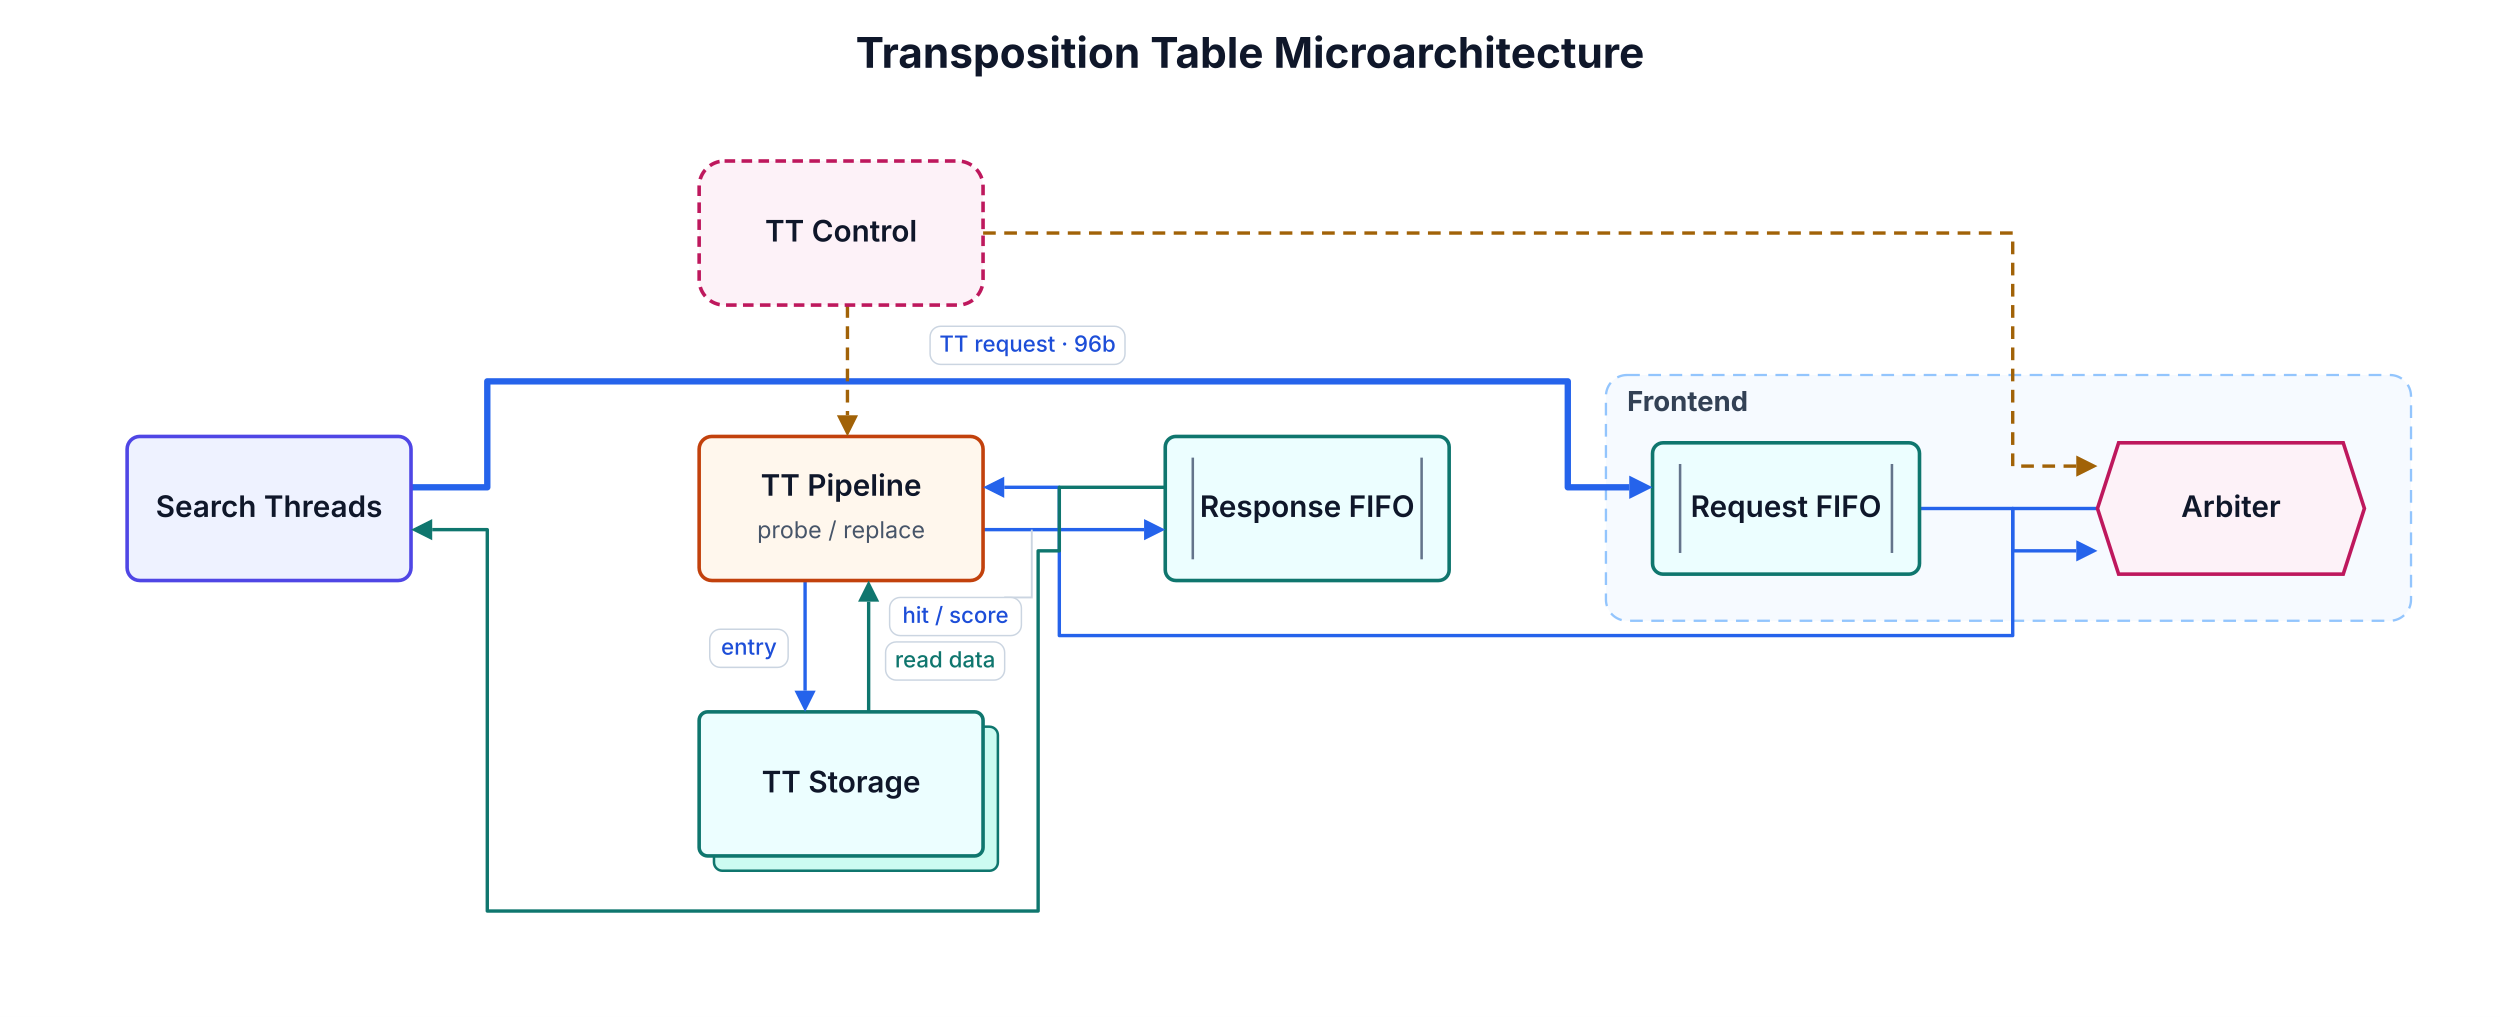
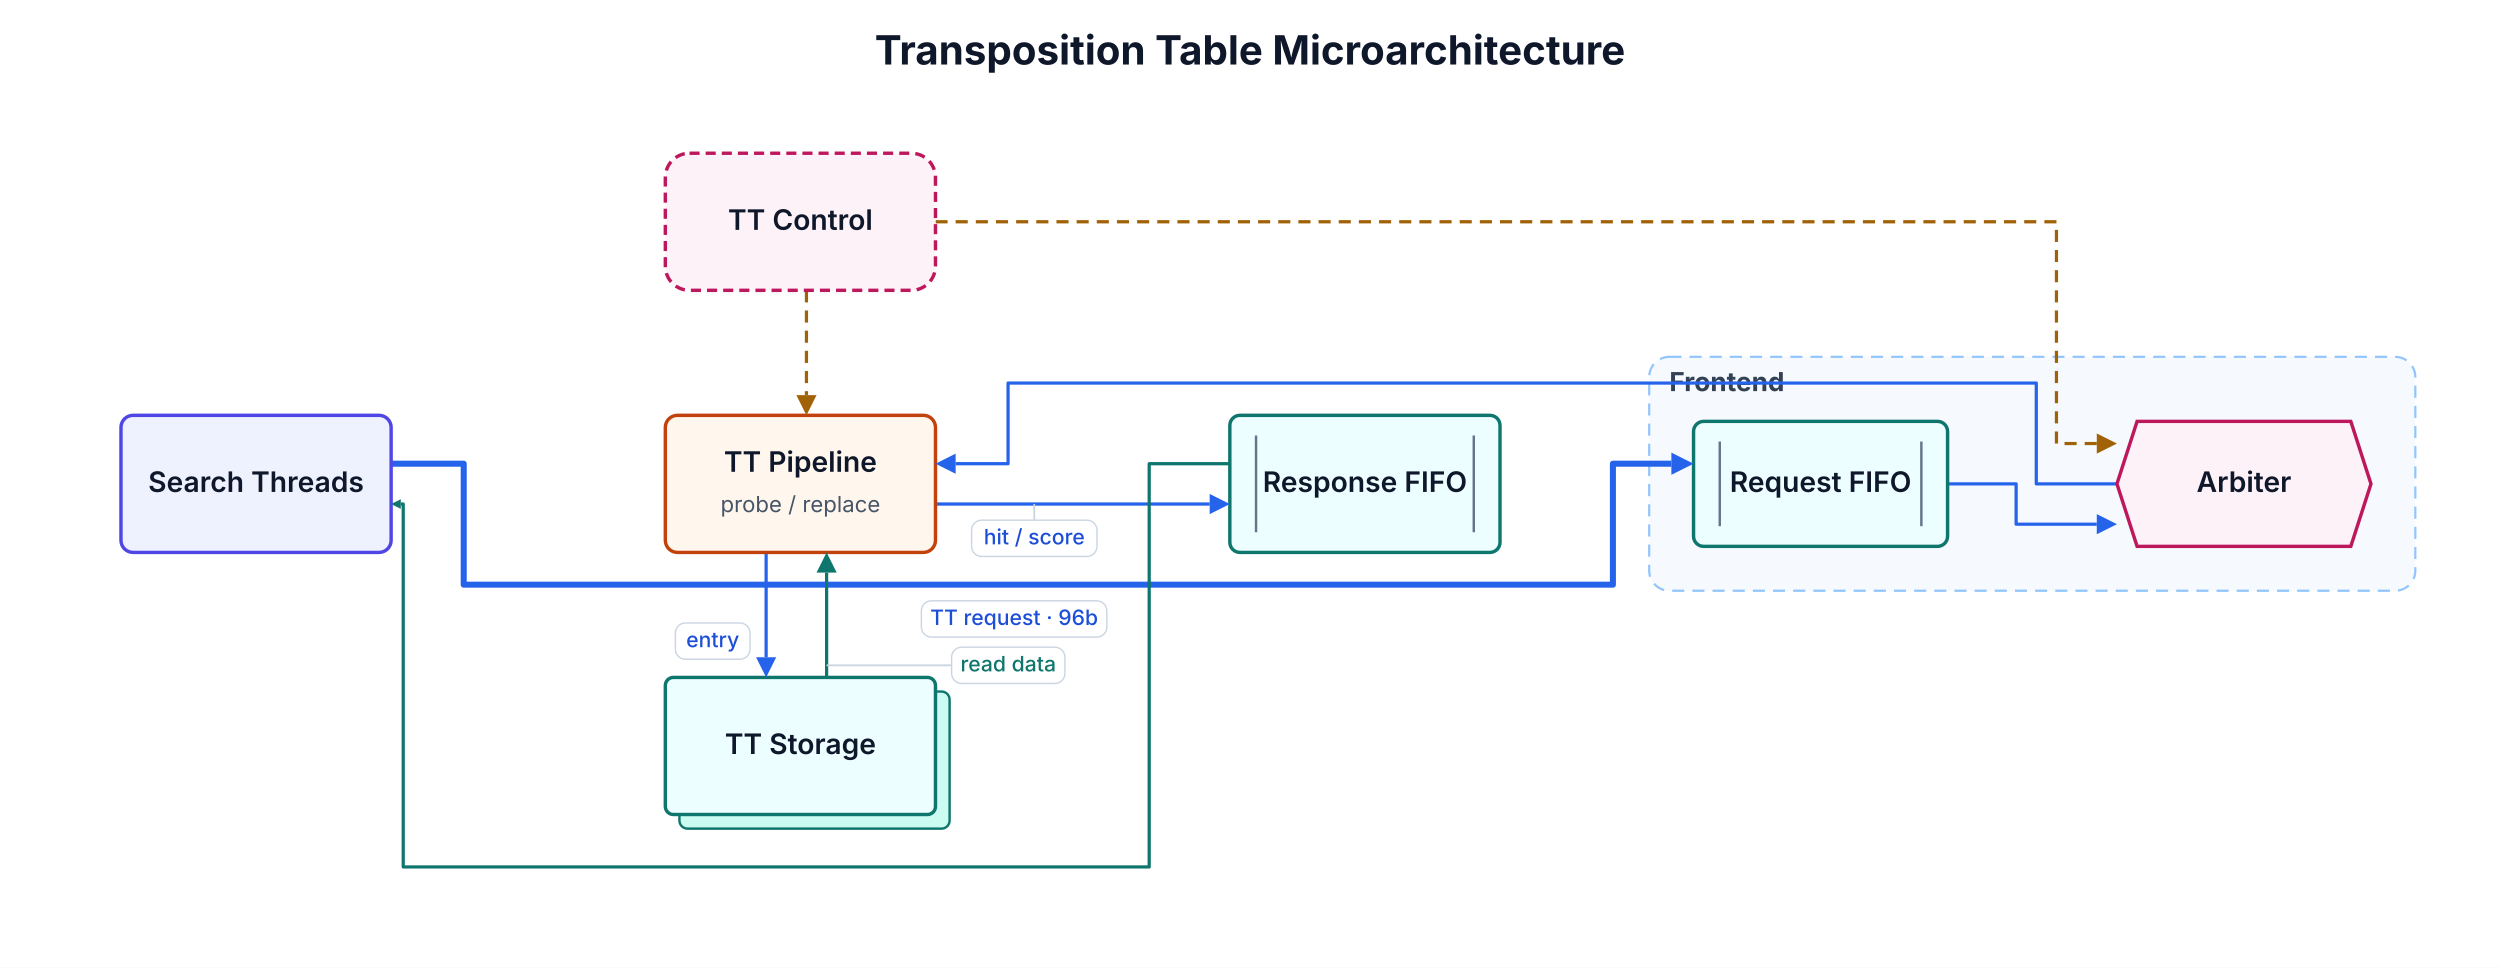
- <svg xmlns="http://www.w3.org/2000/svg" role="img" aria-labelledby="diagram-title" width="1180" height="480" viewBox="0 0 1180 480">
+ <svg xmlns="http://www.w3.org/2000/svg" role="img" aria-labelledby="diagram-title" width="1240" height="480" viewBox="0 0 1240 480">
  <defs>
    <style>
    .bg{fill:#ffffff}
    .title{font:650 20px Inter,"Segoe UI",Roboto,Helvetica,Arial,sans-serif;fill:#0f172a;text-anchor:middle}
    .block{fill:#f8fafc;stroke:#334155;stroke-width:1.7}
    .node.bigger .block{stroke-width:2}
    .node.smaller .block{stroke-width:1.4}
    .module{fill:#eef2ff;stroke:#4f46e5}
    .logic,.alu,.adder,.subtractor,.addsub,.multiplier,.comparator,.and,.or,.xor,.not{fill:#fff7ed;stroke:#c2410c}
    .memory-shadow{fill:#ccfbf1;stroke:#0f766e;stroke-width:1.2}
    .memory,.fifo{fill:#ecfeff;stroke:#0f766e}
    .reg,.counter{fill:#eff6ff;stroke:#2563eb}
    .fsm,.arbiter{fill:#fdf2f8;stroke:#be185d}
    .fsm{stroke-dasharray:5 3}
    .mux,.demux{fill:#fefce8;stroke:#a16207}
    .io{fill:#f0fdf4;stroke:#15803d}
    .symbol-line{fill:none;stroke:#64748b;stroke-width:1.2}
    .clock-glyph{stroke:#2563eb;stroke-width:1.7}
    .operator-badge{fill:#fff;stroke:#c2410c;stroke-width:1.2}
    .operator{font:700 12px Inter,"Segoe UI",Roboto,Helvetica,Arial,sans-serif;fill:#9a3412;text-anchor:middle}
    .operator.alu-operator{font-size:9px}
    .block-label{font:600 14px Inter,"Segoe UI",Roboto,Helvetica,Arial,sans-serif;fill:#0f172a;text-anchor:middle}
    .block-label.bigger{font-size:15px;font-weight:650}
    .block-label.smaller{font-size:13px;font-weight:550}
    .subtitle{font:11px Inter,"Segoe UI",Roboto,Helvetica,Arial,sans-serif;fill:#475569;text-anchor:middle}
    .subtitle.bigger{font-size:11.5px}
    .subtitle.smaller{font-size:10.5px}
    .group{fill-opacity:.58;stroke-width:1.1;stroke-dasharray:6 4}
    .group.group-0{fill:#eff6ff;stroke:#93c5fd}
    .group.group-1{fill:#f0fdf4;stroke:#86efac}
    .group.group-2{fill:#fff7ed;stroke:#fdba74}
    .group.group-3{fill:#faf5ff;stroke:#d8b4fe}
    .group-label{font:650 13px Inter,"Segoe UI",Roboto,Helvetica,Arial,sans-serif;fill:#334155}
    .edge{fill:none;stroke:#475569;stroke-width:1.6;stroke-linejoin:round;stroke-linecap:butt}
    .edge.data{stroke:#2563eb}
    .edge.bus{stroke-width:3}
    .edge.control{stroke:#a16207;stroke-dasharray:6 4}
    .edge.clock{stroke:#7c3aed;stroke-dasharray:2 3}
    .edge.response{stroke:#0f766e}
    .arrowhead{stroke:none}
    .arrowhead.data{fill:#2563eb}
    .arrowhead.control{fill:#a16207}
    .arrowhead.clock{fill:#7c3aed}
    .arrowhead.response{fill:#0f766e}
    .edge-label{font:500 10.5px Inter,"Segoe UI",Roboto,Helvetica,Arial,sans-serif;fill:#334155;text-anchor:middle}
    .edge-label.data{fill:#1d4ed8}
    .edge-label.control{fill:#854d0e}
    .edge-label.clock{fill:#6d28d9}
    .edge-label.response{fill:#0f766e}
    .edge-label-bg{fill:#fff;fill-opacity:.98;stroke:#cbd5e1;stroke-width:.7}
    .label-leader{fill:none;stroke:#cbd5e1;stroke-width:.9}
    </style>
  </defs>
-   <rect x="0" y="0" width="1180" height="480" class="bg" />
-   <text x="590.0" y="32" class="title">Transposition Table Microarchitecture</text>
-   <rect x="758" y="177" width="380" height="116" rx="10" class="group group-0" />
-   <text x="768" y="194" class="group-label">Frontend</text>
+   <rect x="0" y="0" width="1240" height="480" class="bg" />
+   <text x="620.0" y="32" class="title">Transposition Table Microarchitecture</text>
+   <rect x="818" y="177" width="380" height="116" rx="10" class="group group-0" />
+   <text x="828" y="194" class="group-label">Frontend</text>
  <rect x="337" y="343" width="134" height="68" rx="4" class="memory-shadow" />
-   <polyline points="194,230 230,230 230,180 740,180 740,230 769,230" class="edge data bus" />
-   <polyline points="906,240 950,240 950,260 980,260" class="edge data" />
-   <polyline points="990,240 950,240 950,300 500,300 500,230 474,230" class="edge data" />
+   <polyline points="194,230 230,230 230,290 800,290 800,230 829,230" class="edge data bus" />
+   <polyline points="966,240 1000,240 1000,260 1040,260" class="edge data" />
+   <polyline points="1050,240 1010,240 1010,190 500,190 500,230 474,230" class="edge data" />
  <polyline points="380,274 380,326" class="edge data" />
  <polyline points="410,336 410,284" class="edge response" />
-   <polyline points="464,250 540,250" class="edge data" />
-   <polyline points="550,230 500,230 500,260 490,260 490,430 230,430 230,250 204,250" class="edge response" />
-   <polyline points="464,110 950,110 950,220 980,220" class="edge control" />
+   <polyline points="464,250 600,250" class="edge data" />
+   <polyline points="610,230 570,230 570,430 200,430 200,250 198.8,250" class="edge response" />
+   <polyline points="464,110 1020,110 1020,220 1040,220" class="edge control" />
  <polyline points="400,144 400,196" class="edge control" />
  <g class="node normal">
    <rect x="60" y="206" width="134" height="68" rx="6" class="block module" />
    <text x="127" y="244.0" class="block-label">Search Threads</text>
  </g>
  <g class="node normal">
-     <rect x="780" y="209" width="126" height="62" rx="5" class="block fifo" />
-     <line x1="793" y1="219" x2="793" y2="261" class="symbol-line" />
-     <line x1="893" y1="219" x2="893" y2="261" class="symbol-line" />
-     <text x="843" y="244.0" class="block-label">Request FIFO</text>
+     <rect x="840" y="209" width="126" height="62" rx="5" class="block fifo" />
+     <line x1="853" y1="219" x2="853" y2="261" class="symbol-line" />
+     <line x1="953" y1="219" x2="953" y2="261" class="symbol-line" />
+     <text x="903" y="244.0" class="block-label">Request FIFO</text>
  </g>
  <g class="node normal">
-     <polygon points="1000,209 1106,209 1116,240 1106,271 1000,271 990,240" class="block arbiter" />
-     <text x="1053" y="244.0" class="block-label">Arbiter</text>
+     <polygon points="1060,209 1166,209 1176,240 1166,271 1060,271 1050,240" class="block arbiter" />
+     <text x="1113" y="244.0" class="block-label">Arbiter</text>
  </g>
  <g class="node normal">
    <rect x="330" y="206" width="134" height="68" rx="6" class="block logic" />
    <text x="397" y="234.0" class="block-label">TT Pipeline</text>
    <text x="397" y="254.0" class="subtitle">probe / replace</text>
  </g>
  <g class="node normal">
    <rect x="330" y="336" width="134" height="68" rx="4" class="block memory" />
    <text x="397" y="374.0" class="block-label">TT Storage</text>
  </g>
  <g class="node normal">
-     <rect x="550" y="206" width="134" height="68" rx="5" class="block fifo" />
-     <line x1="563" y1="216" x2="563" y2="264" class="symbol-line" />
-     <line x1="671" y1="216" x2="671" y2="264" class="symbol-line" />
-     <text x="617" y="244.0" class="block-label">Response FIFO</text>
+     <rect x="610" y="206" width="134" height="68" rx="5" class="block fifo" />
+     <line x1="623" y1="216" x2="623" y2="264" class="symbol-line" />
+     <line x1="731" y1="216" x2="731" y2="264" class="symbol-line" />
+     <text x="677" y="244.0" class="block-label">Response FIFO</text>
  </g>
  <g class="node normal">
    <rect x="330" y="76" width="134" height="68" rx="12" class="block fsm" />
    <text x="397" y="114.0" class="block-label">TT Control</text>
  </g>
-   <polygon points="769,235.5 780,230 769,224.5" class="arrowhead data bus" />
-   <polygon points="980,265 990,260 980,255" class="arrowhead data" />
+   <polygon points="829,235.5 840,230 829,224.5" class="arrowhead data bus" />
+   <polygon points="1040,265 1050,260 1040,255" class="arrowhead data" />
  <polygon points="474,225 464,230 474,235" class="arrowhead data" />
  <polygon points="375,326 380,336 385,326" class="arrowhead data" />
  <polygon points="415,284 410,274 405,284" class="arrowhead response" />
-   <polygon points="540,255 550,250 540,245" class="arrowhead data" />
-   <polygon points="204,245 194,250 204,255" class="arrowhead response" />
-   <polygon points="980,225 990,220 980,215" class="arrowhead control" />
+   <polygon points="600,255 610,250 600,245" class="arrowhead data" />
+   <polygon points="198.8,247.6 194,250 198.8,252.4" class="arrowhead response" />
+   <polygon points="1040,225 1050,220 1040,215" class="arrowhead control" />
  <polygon points="395,196 400,206 405,196" class="arrowhead control" />
-   <rect x="439.0" y="154.0" width="92.0" height="18.0" rx="5" class="edge-label-bg" />
-   <text x="485.0" y="166.0" class="edge-label data">TT request · 96b</text>
-   <rect x="335.0" y="297.0" width="37.0" height="18.0" rx="5" class="edge-label-bg" />
-   <text x="353.5" y="309.0" class="edge-label data">entry</text>
-   <rect x="418.0" y="303.0" width="56.2" height="18.0" rx="5" class="edge-label-bg" />
-   <text x="446.1" y="315.0" class="edge-label response">read data</text>
-   <polyline points="487,250 487,282 474,282" class="label-leader" />
-   <rect x="419.9" y="282.0" width="62.2" height="18.0" rx="5" class="edge-label-bg" />
-   <text x="451.0" y="294.0" class="edge-label data">hit / score</text>
+   <rect x="457.0" y="298.0" width="92.0" height="18.0" rx="5" class="edge-label-bg" />
+   <text x="503.0" y="310.0" class="edge-label data">TT request · 96b</text>
+   <rect x="335.0" y="309.0" width="37.0" height="18.0" rx="5" class="edge-label-bg" />
+   <text x="353.5" y="321.0" class="edge-label data">entry</text>
+   <polyline points="410,330 472,330" class="label-leader" />
+   <rect x="472.0" y="321.0" width="56.2" height="18.0" rx="5" class="edge-label-bg" />
+   <text x="500.1" y="333.0" class="edge-label response">read data</text>
+   <polyline points="513,250 513,258" class="label-leader" />
+   <rect x="481.9" y="258.0" width="62.2" height="18.0" rx="5" class="edge-label-bg" />
+   <text x="513.0" y="270.0" class="edge-label data">hit / score</text>
</svg>
